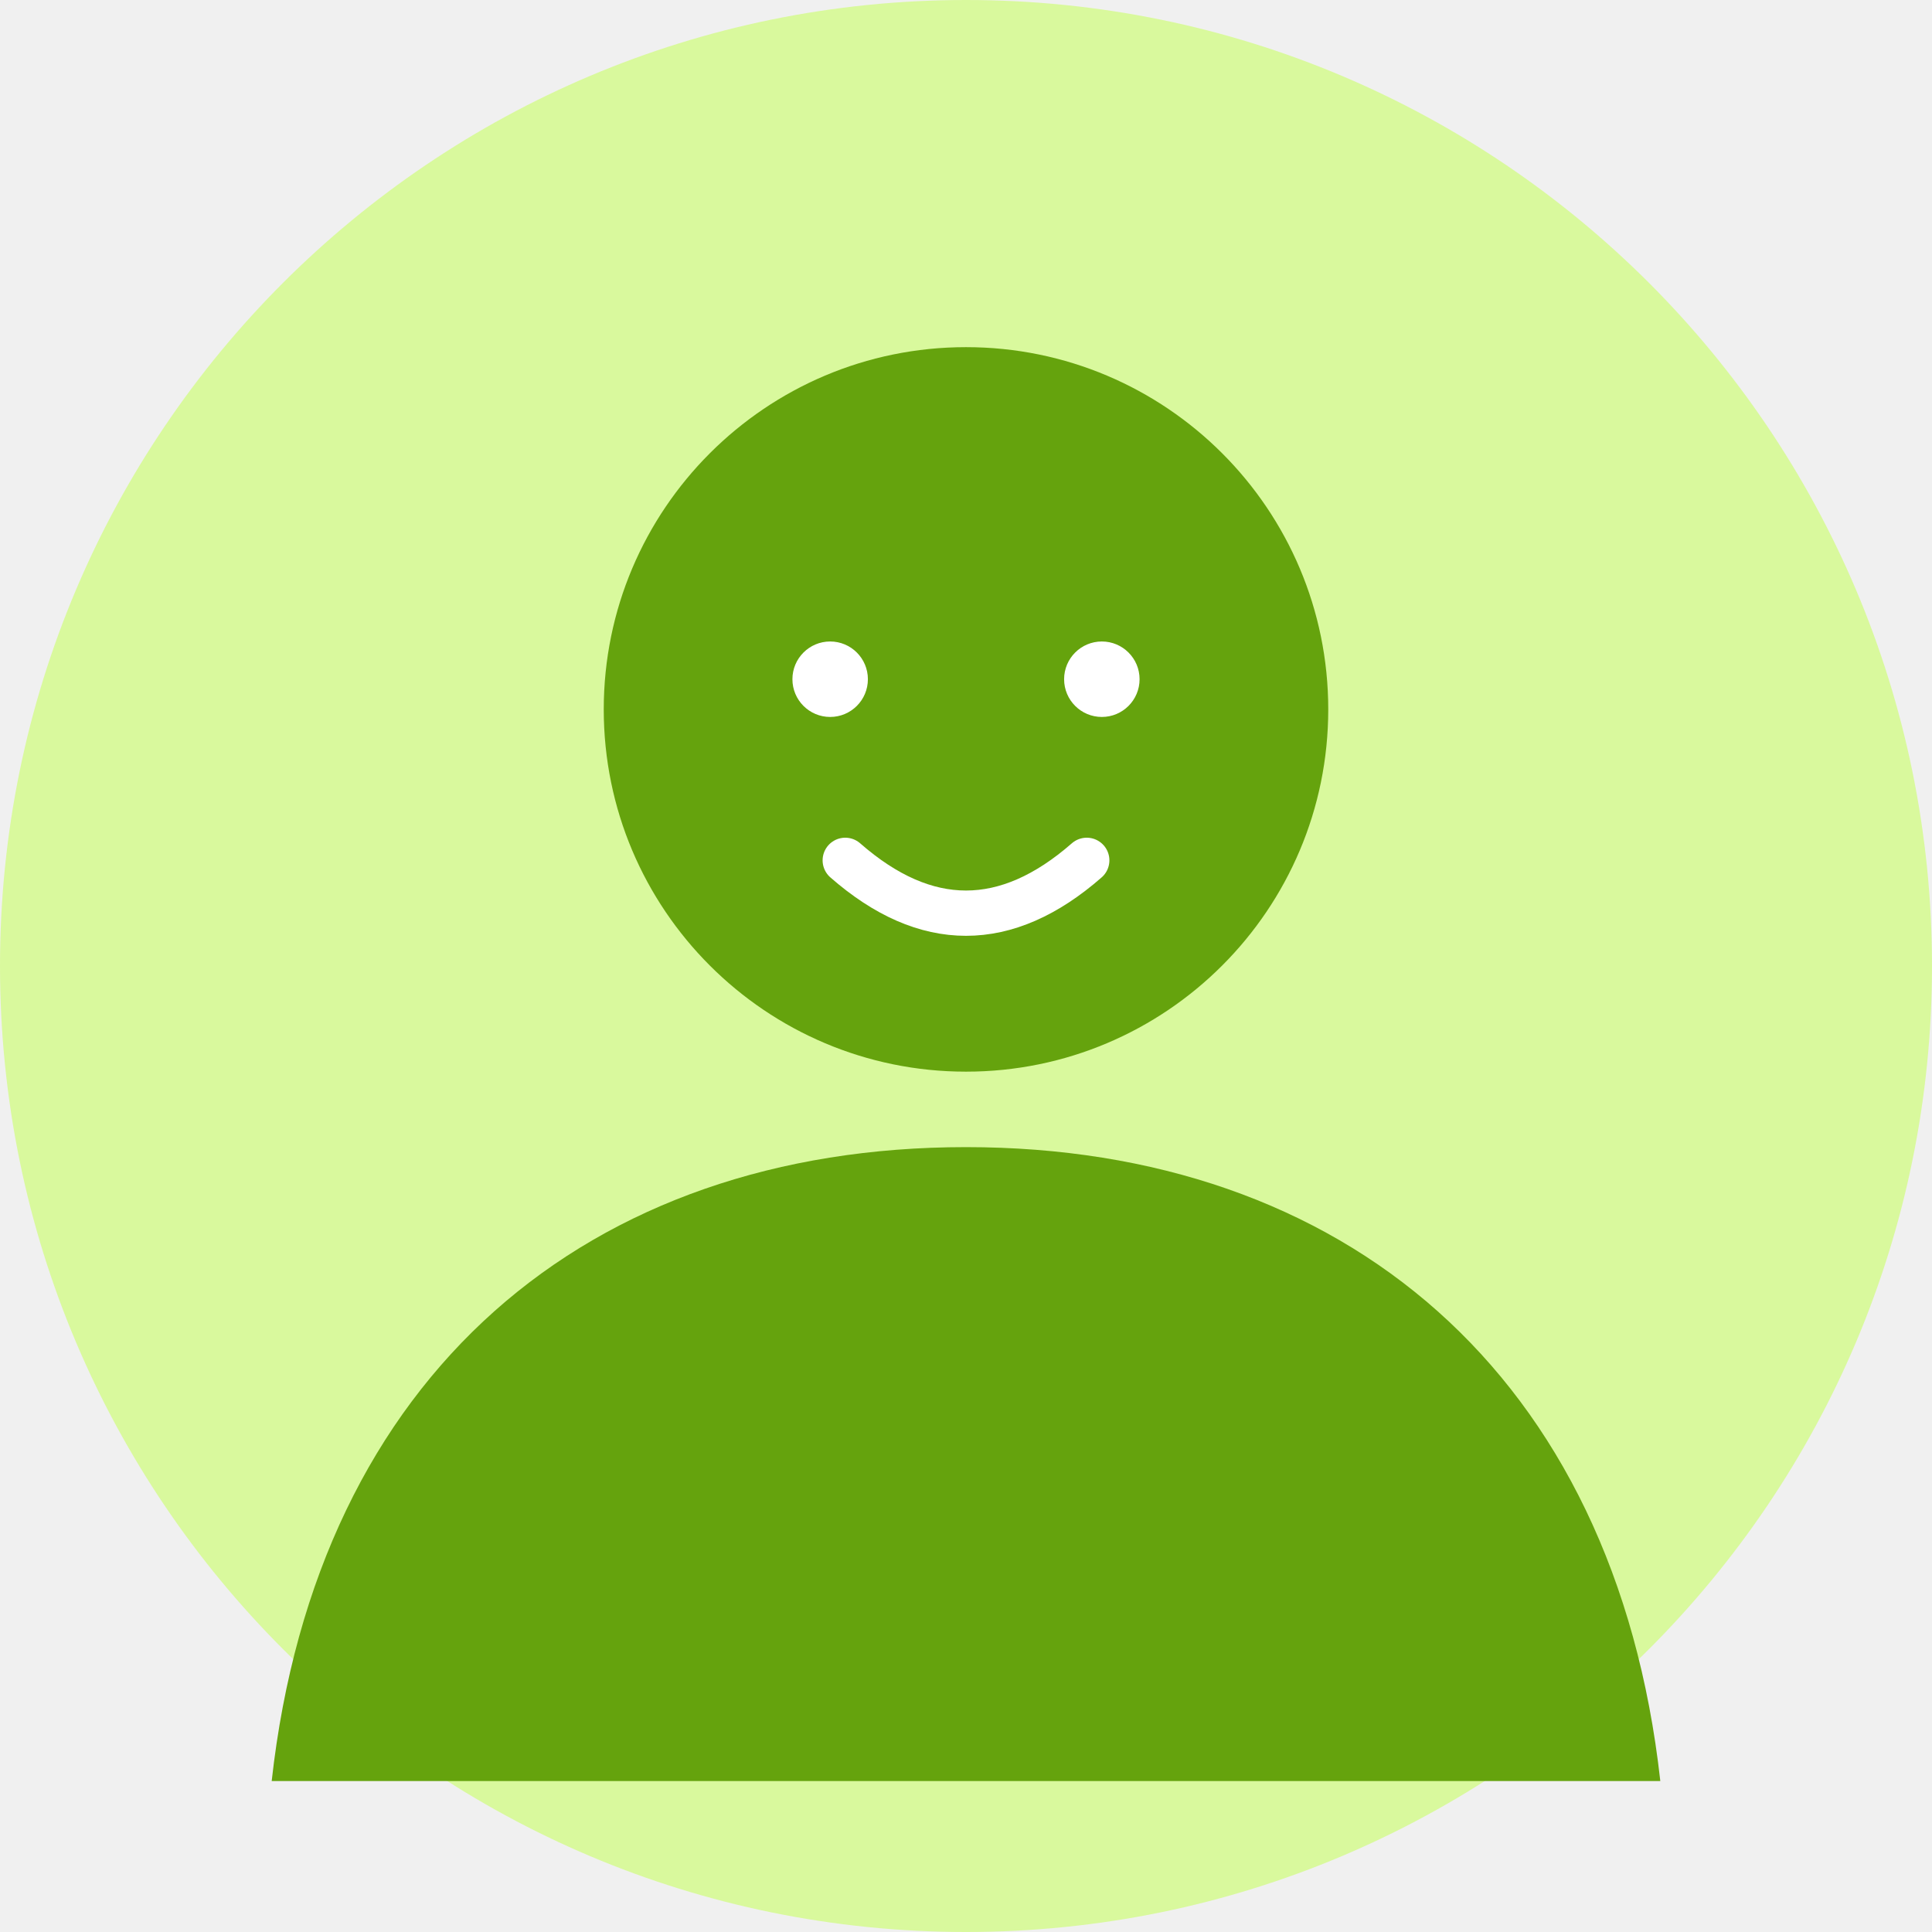
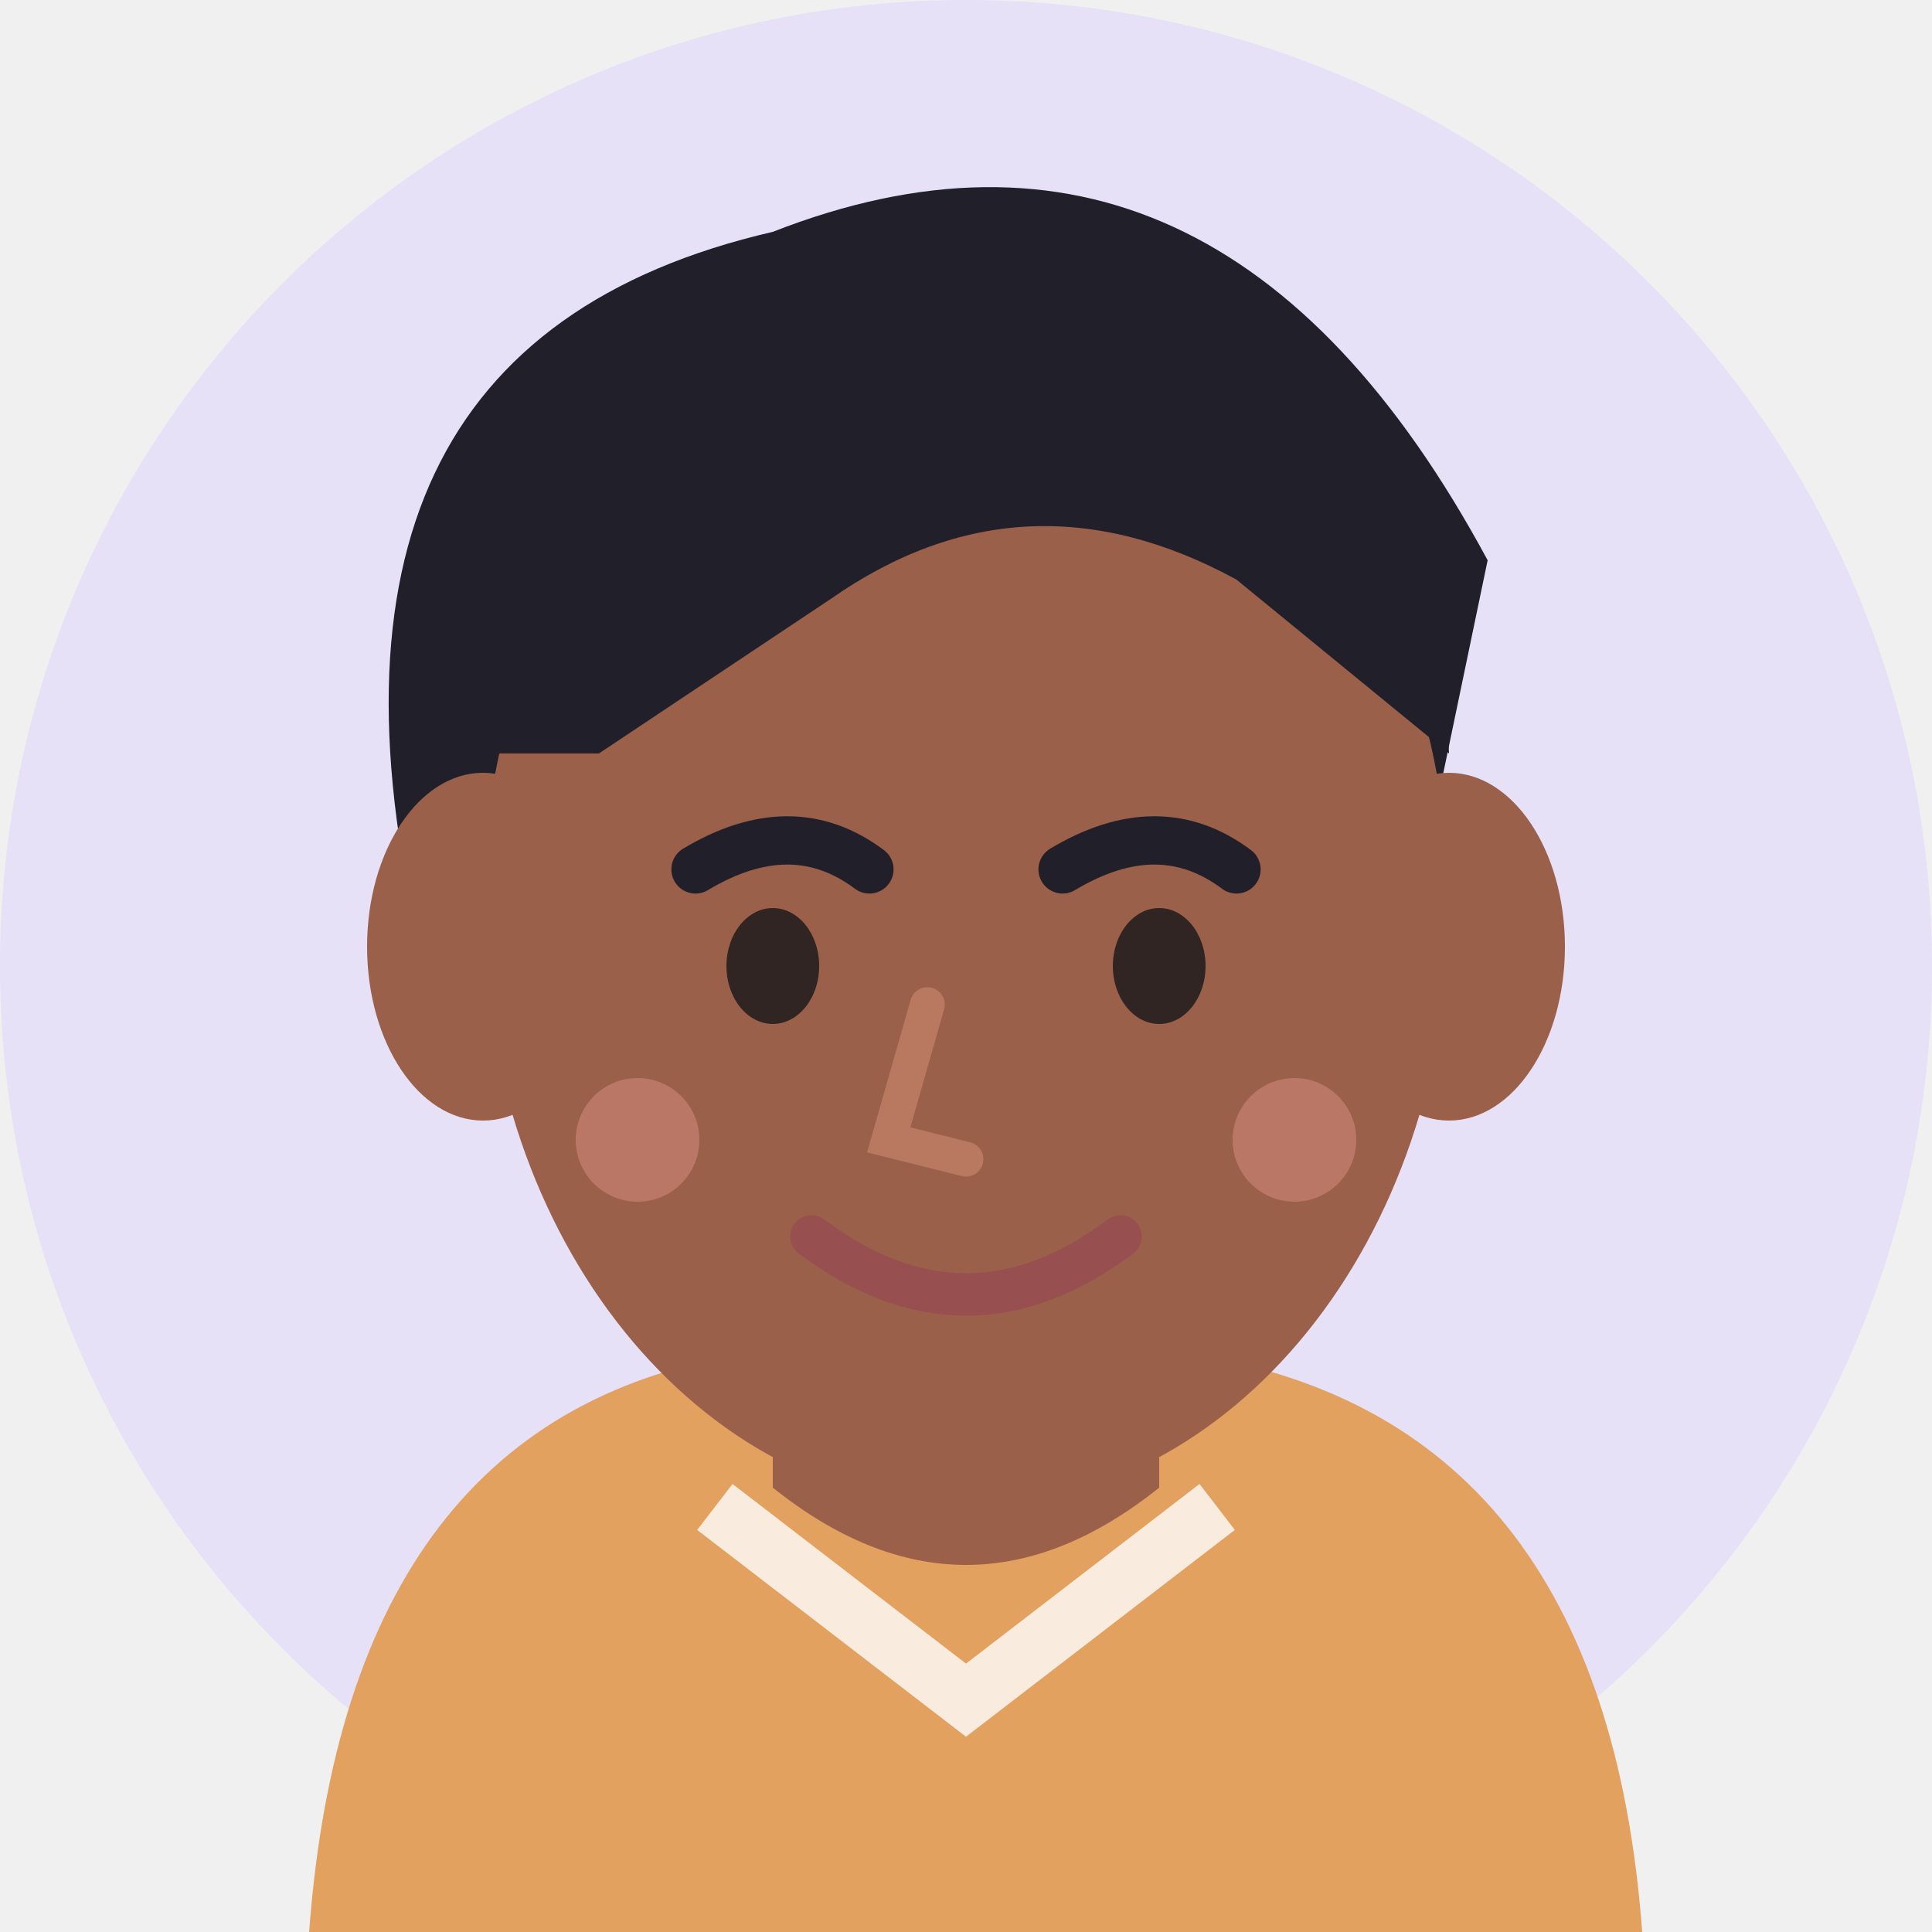
- <svg xmlns="http://www.w3.org/2000/svg" viewBox="0 0 128 128">
-   <rect width="128" height="128" rx="64" fill="#d9f99d" />
-   <circle cx="64" cy="47" r="24" fill="#65a30d" />
-   <path d="M18 118c3-27 21-42 46-42s43 15 46 42" fill="#65a30d" />
-   <circle cx="55" cy="45" r="2.5" fill="white" />
-   <circle cx="73" cy="45" r="2.5" fill="white" />
-   <path d="M56 57q8 7 16 0" fill="none" stroke="white" stroke-width="3" stroke-linecap="round" />
+ <svg xmlns="http://www.w3.org/2000/svg" viewBox="0 0 100 100">
+   <rect width="100" height="100" rx="50" fill="#E6E1F7" />
+   <path d="M22 50 Q14 18 40 12 Q63 3 77 29 L72 53 L64 39 L52 27 L37 39 L28 54 Z" fill="#211F29" />
+   <path d="M16 100 Q18 73 39 70 L61 70 Q83 73 85 100Z" fill="#E3A15F" />
+   <path d="M40 65 L40 77 Q50 85 60 77 L60 65Z" fill="#9A6049" />
+   <ellipse cx="25" cy="49" rx="6" ry="9" fill="#9A6049" />
+   <ellipse cx="75" cy="49" rx="6" ry="9" fill="#9A6049" />
+   <ellipse cx="50" cy="47" rx="25" ry="31" fill="#9A6049" />
+   <path d="M25 39 Q24 14 49 15 Q74 14 75 39 L64 30 Q53 24 43 31 L31 39 Z" fill="#211F29" />
+   <path d="M36 45 Q41 42 45 45" fill="none" stroke="#211F29" stroke-width="2.5" stroke-linecap="round" />
+   <path d="M55 45 Q60 42 64 45" fill="none" stroke="#211F29" stroke-width="2.5" stroke-linecap="round" />
+   <ellipse cx="40" cy="50" rx="2.4" ry="3" fill="#302522" />
+   <ellipse cx="60" cy="50" rx="2.4" ry="3" fill="#302522" />
+   <path d="M48 52 L46 59 L50 60" fill="none" stroke="#B97960" stroke-width="1.8" stroke-linecap="round" />
+   <path d="M42 64 Q50 70 58 64" fill="none" stroke="#984F50" stroke-width="2.2" stroke-linecap="round" />
+   <circle cx="33" cy="59" r="3.2" fill="#E9958C" opacity=".42" />
+   <circle cx="67" cy="59" r="3.2" fill="#E9958C" opacity=".42" />
+   <path d="M37 78 L50 88 L63 78" fill="none" stroke="#FFFFFF" stroke-width="3" opacity=".8" />
</svg>
